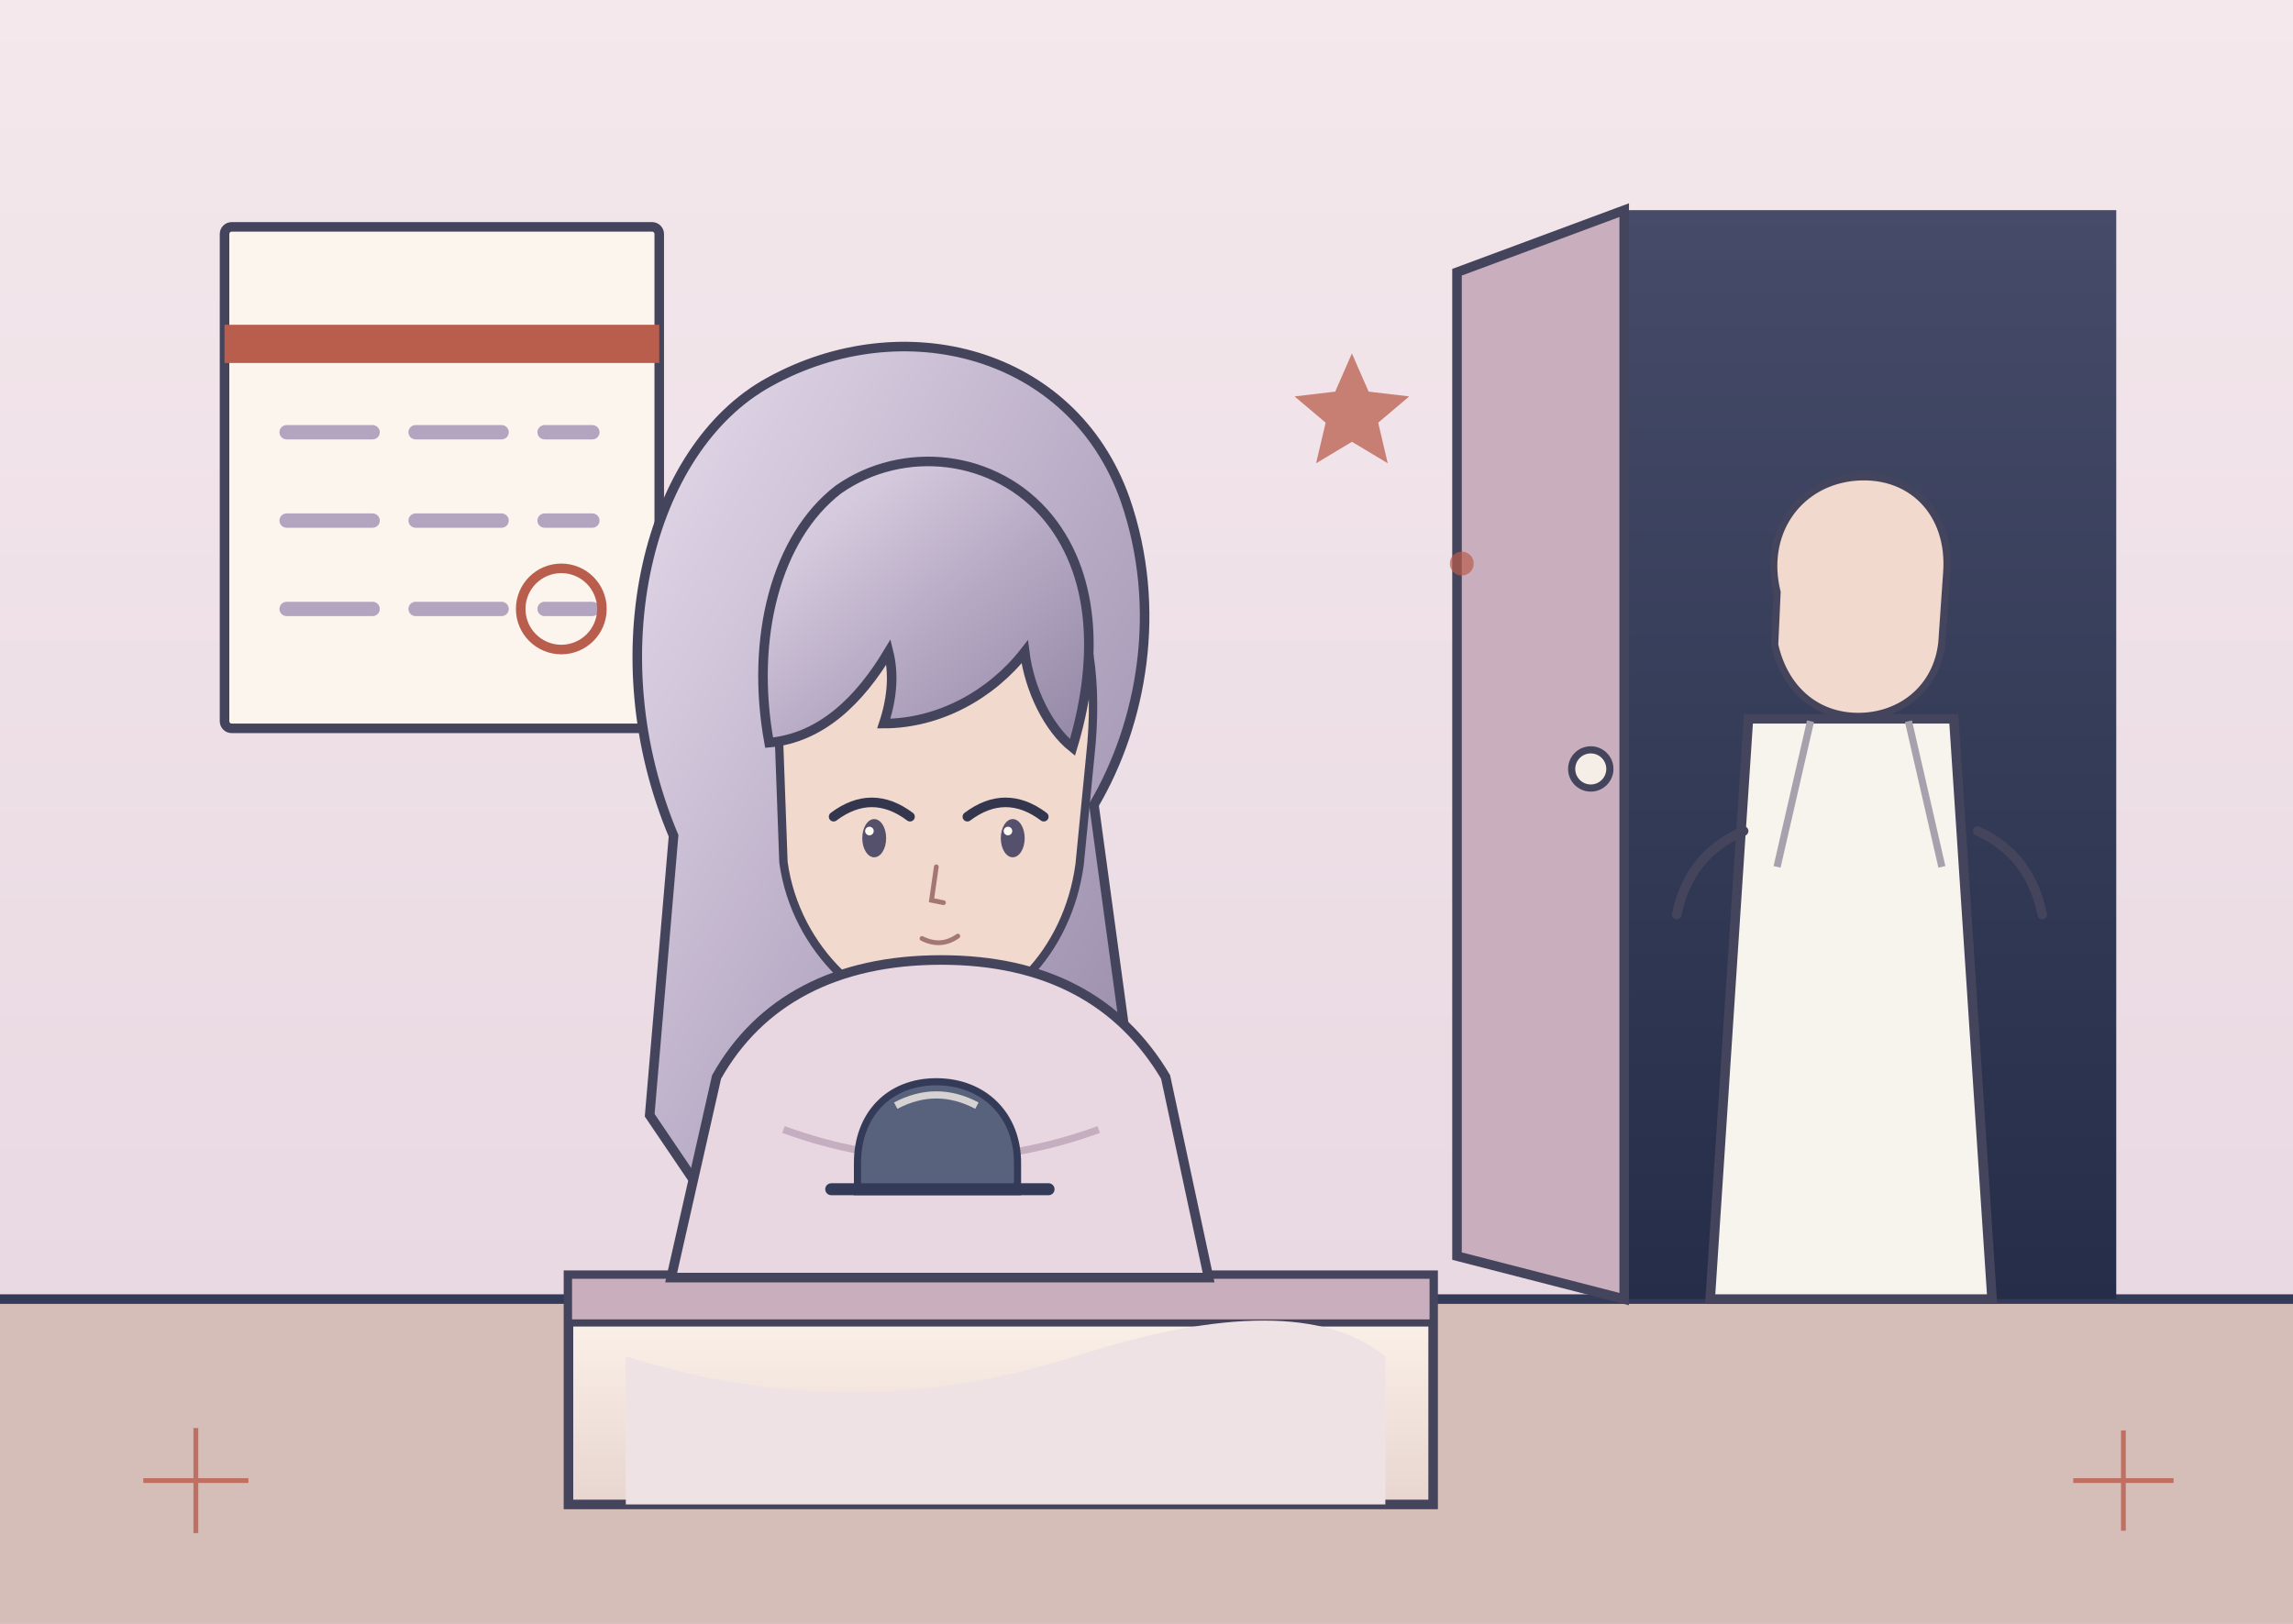
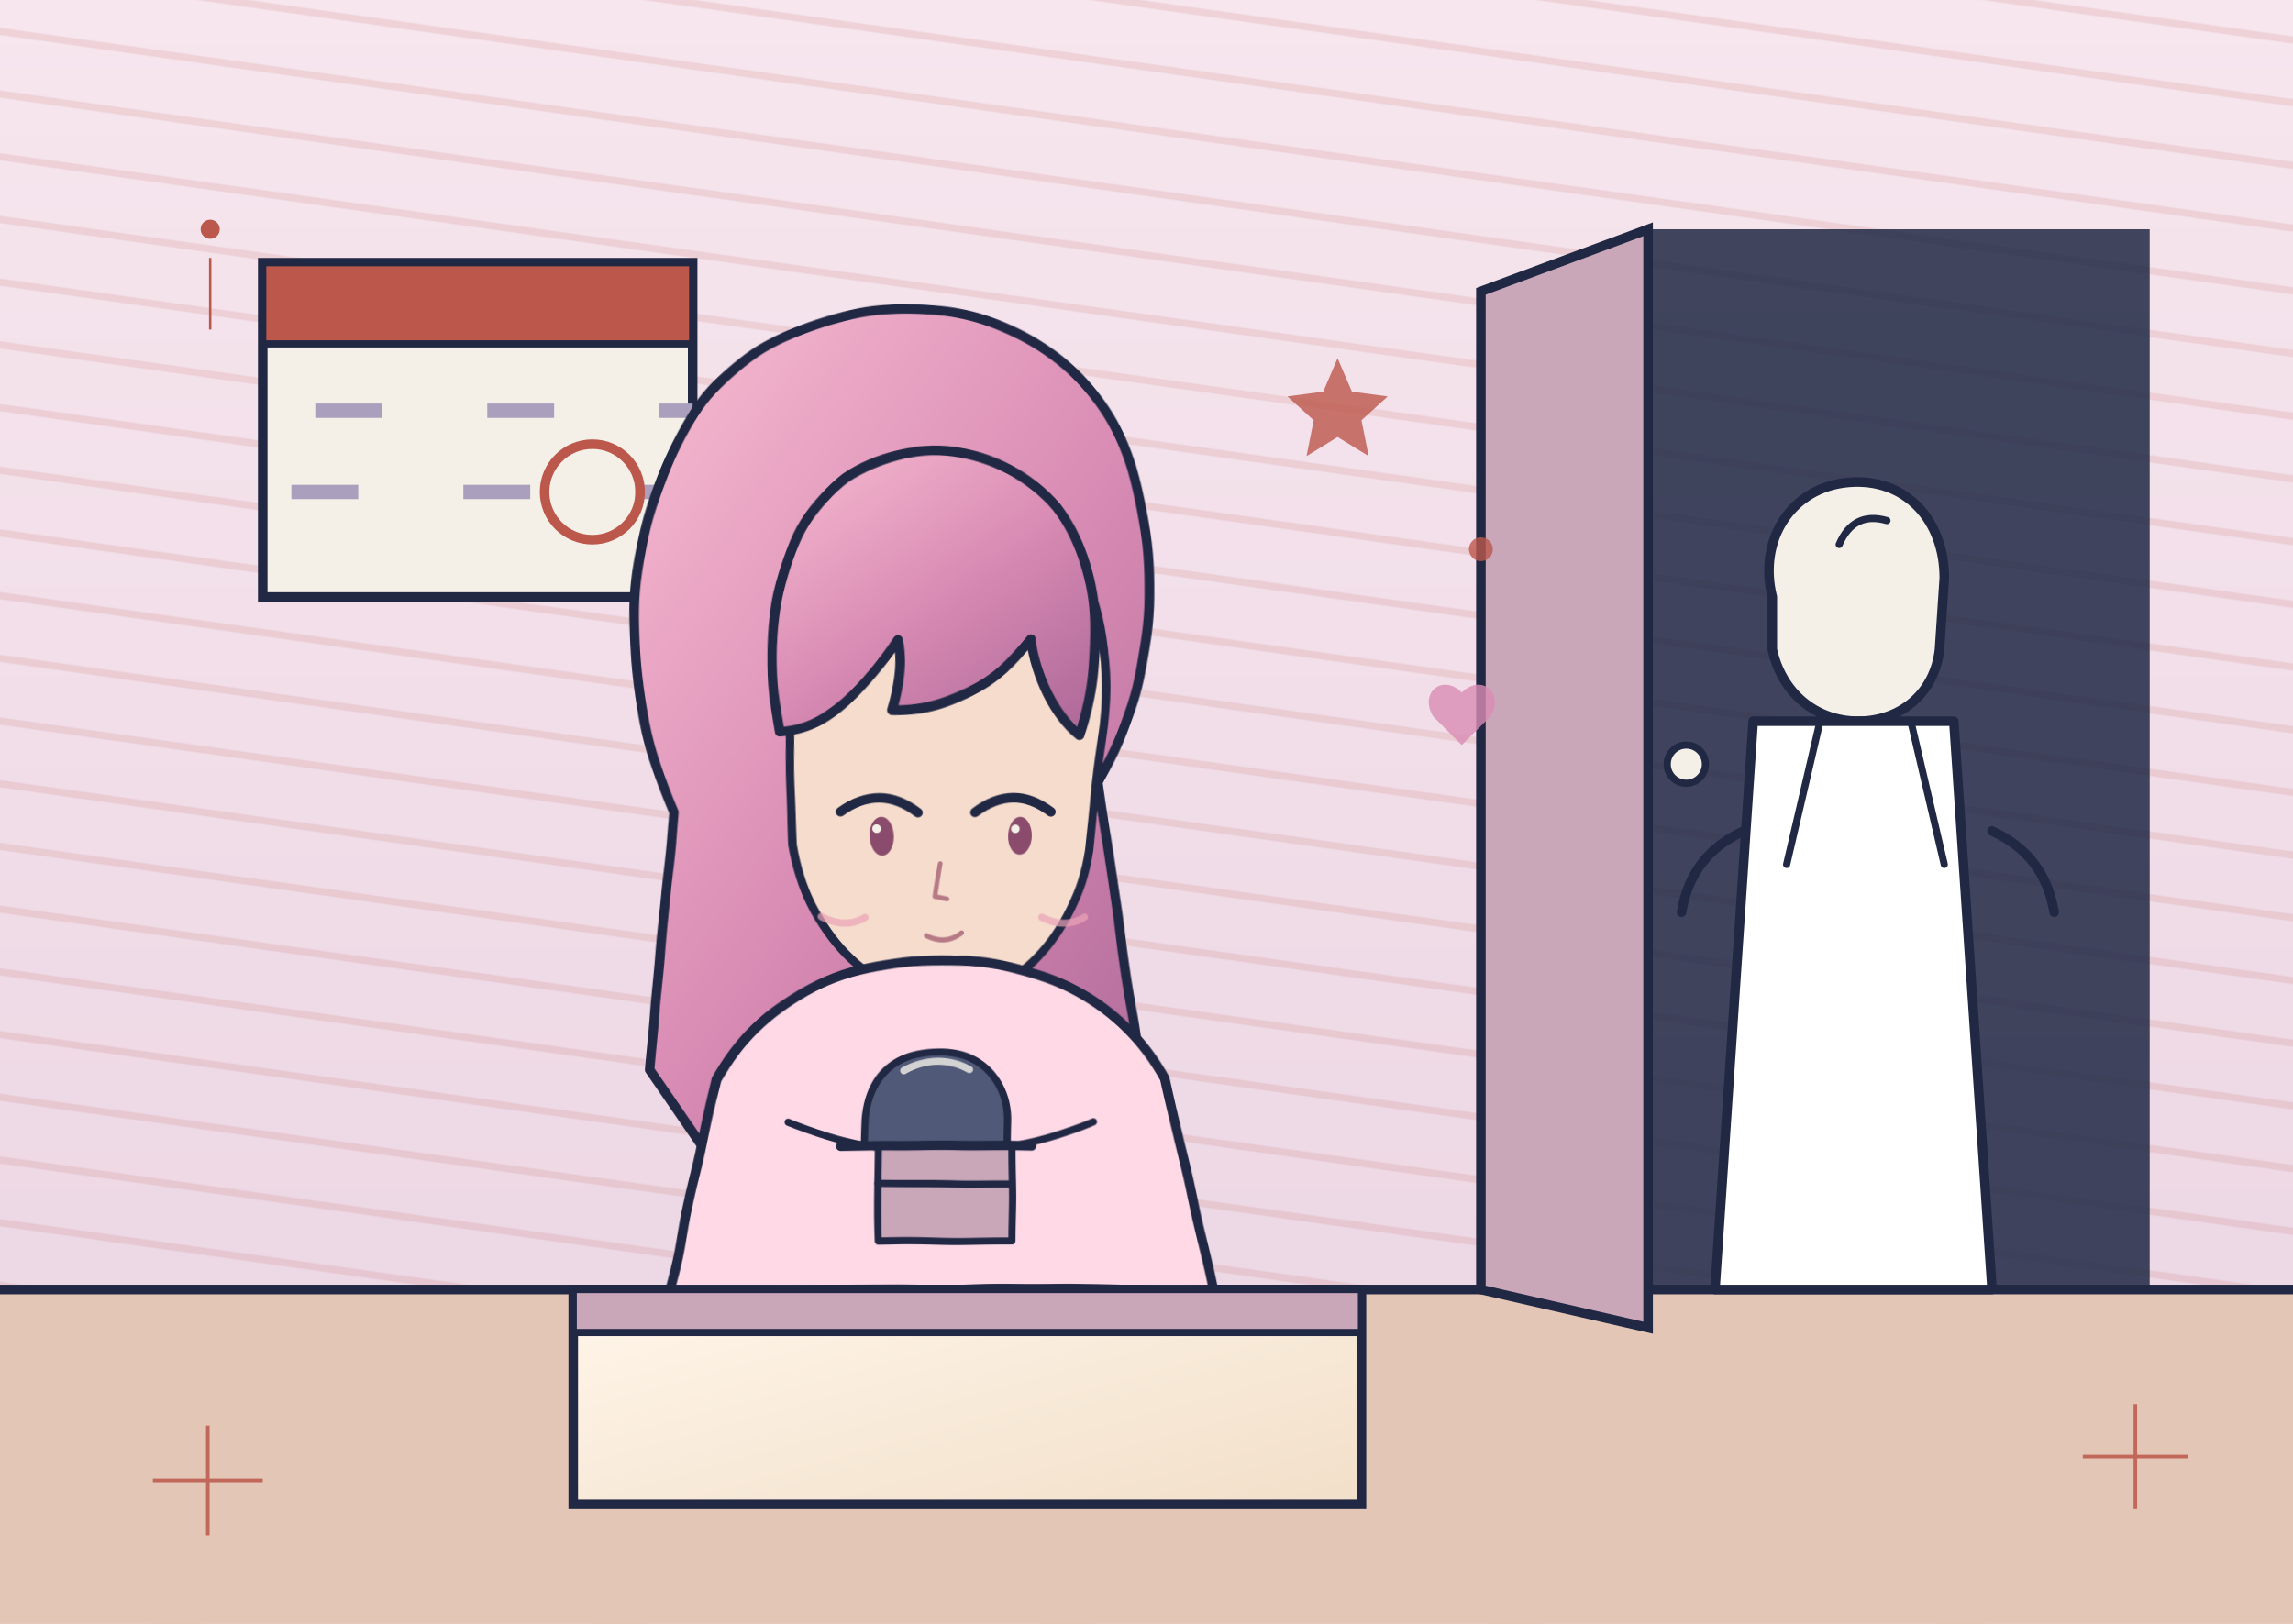
- <svg xmlns="http://www.w3.org/2000/svg" viewBox="0 0 960 680" preserveAspectRatio="xMidYMid meet" role="img" aria-labelledby="title desc">
+ <svg xmlns="http://www.w3.org/2000/svg" viewBox="0 0 960 680" role="img" aria-labelledby="title desc">
  <defs>
-     <linearGradient id="wall" x2="0" y2="1">
-       <stop stop-color="#f4e8ec" />
-       <stop offset="1" stop-color="#e6d5e0" />
+     <linearGradient id="candyWall" x2="0" y2="1">
+       <stop stop-color="#f7e6ee" />
+       <stop offset="1" stop-color="#ead4e2" />
    </linearGradient>
-     <linearGradient id="hair" x1="0" y1="0" x2="1" y2="1">
-       <stop stop-color="#e7ddec" />
-       <stop offset=".55" stop-color="#b6a9c4" />
-       <stop offset="1" stop-color="#9186a4" />
+     <linearGradient id="candyHair" x1=".1" y1="0" x2=".9" y2="1">
+       <stop stop-color="#f5b8cf" />
+       <stop offset=".5" stop-color="#d98cb4" />
+       <stop offset="1" stop-color="#b06a9a" />
    </linearGradient>
-     <linearGradient id="blanket" x2="0" y2="1">
-       <stop stop-color="#fff7ed" />
-       <stop offset="1" stop-color="#e8d5d0" />
+     <linearGradient id="candyBed" x1="0" y1="0" x2="1" y2="1">
+       <stop stop-color="#fff6ea" />
+       <stop offset="1" stop-color="#f2dfc9" />
    </linearGradient>
-     <linearGradient id="doorway" x2="0" y2="1">
-       <stop stop-color="#454b68" />
-       <stop offset="1" stop-color="#252d48" />
-     </linearGradient>
+     <pattern id="candyStripes" width="26" height="26" patternUnits="userSpaceOnUse" patternTransform="rotate(8)">
+       <rect width="26" height="26" fill="none" />
+       <path d="M0 13h26" stroke="#bb574b" stroke-width="3" opacity=".14" />
+     </pattern>
+     <filter id="candyPaper" x="-10%" y="-10%" width="120%" height="120%">
+       <feTurbulence type="fractalNoise" baseFrequency=".02" numOctaves="2" seed="21" result="n" />
+       <feDisplacementMap in="SourceGraphic" in2="n" scale="2.2" />
+     </filter>
  </defs>
-   <rect width="960" height="680" fill="url(#wall)" />
-   <path d="M0 544h960v136H0z" fill="#d5bdb8" />
-   <path d="M0 544h960" stroke="#343b58" stroke-width="4" />
-   <rect x="94" y="95" width="182" height="210" rx="3" fill="#fbf5ed" stroke="#45445d" stroke-width="4" />
-   <path d="M94 144h182" stroke="#b95d4d" stroke-width="16" />
-   <path d="M120 181h36m18 0h36m18 0h20M120 218h36m18 0h36m18 0h20M120 255h36m18 0h36m18 0h20" stroke="#b3a5bf" stroke-width="6" stroke-linecap="round" />
-   <circle cx="235" cy="255" r="17" fill="none" stroke="#b95d4d" stroke-width="4" />
-   <rect x="680" y="88" width="206" height="456" fill="url(#doorway)" />
-   <path d="M680 88l-70 26v412l70 18z" fill="#c9afbd" stroke="#45445d" stroke-width="4" />
-   <circle cx="666" cy="322" r="8" fill="#f5eee7" stroke="#45445d" stroke-width="3" />
-   <path d="M744 248c-6-24 8-45 31-48 25-3 42 15 40 40l-2 29c-2 19-17 31-35 31s-31-12-35-30z" fill="#f1d9cd" stroke="#45445d" stroke-width="3" />
-   <path d="M732 301h86l16 243H716z" fill="#f7f3ed" stroke="#45445d" stroke-width="4" />
-   <path d="M758 302l-14 61m55-61 14 61" fill="none" stroke="#a7a0ad" stroke-width="3" />
-   <path d="M730 348q-23 10-28 35m126-35q22 10 27 35" fill="none" stroke="#45445d" stroke-width="4" stroke-linecap="round" />
-   <path d="M238 534h362v96H238z" fill="url(#blanket)" stroke="#45445d" stroke-width="4" />
-   <path d="M238 534h362v20H238z" fill="#c9afbd" stroke="#45445d" stroke-width="3" />
-   <path d="M262 568q95 30 188 0t130 0v62H262z" fill="#eee2e4" />
-   <path d="M282 350c-32-76-11-162 40-190 56-31 127-13 149 49 16 46 7 94-13 128l17 125-59 70H316l-44-65z" fill="url(#hair)" stroke="#45445d" stroke-width="4" />
-   <path d="M326 306c0-58 25-91 67-91 44 0 69 34 64 96l-5 51c-5 37-32 64-60 64s-59-28-64-65z" fill="#f1d9cd" stroke="#45445d" stroke-width="3.5" />
-   <path d="M322 311c-8-44 3-86 29-106 27-19 66-15 88 12 21 26 20 63 10 96-10-8-18-24-20-40-14 18-36 30-59 30 4-12 4-22 2-30-12 20-28 36-50 38z" fill="url(#hair)" stroke="#45445d" stroke-width="4" />
-   <path d="M349 342q16-12 32 0m24 0q16-12 32 0" fill="none" stroke="#34364e" stroke-width="4" stroke-linecap="round" />
-   <ellipse cx="366" cy="351" rx="5" ry="8" fill="#55506c" />
-   <ellipse cx="424" cy="351" rx="5" ry="8" fill="#55506c" />
-   <circle cx="364" cy="348" r="1.8" fill="#fffaf4" />
-   <circle cx="422" cy="348" r="1.8" fill="#fffaf4" />
-   <path d="M392 363l-2 14 5 1m-9 15q8 4 15-1" fill="none" stroke="#a47776" stroke-width="2" stroke-linecap="round" />
-   <path d="M300 451c18-32 50-49 94-49s75 17 94 49l18 84H281z" fill="#e8d6e0" stroke="#45445d" stroke-width="4" />
-   <path d="M328 473q66 24 132 0" fill="none" stroke="#c4aebf" stroke-width="3" />
-   <path d="M359 487c0-20 13-34 33-34s34 14 34 34v12h-67z" fill="#59627d" stroke="#343b58" stroke-width="3" />
-   <path d="M348 498h91" stroke="#343b58" stroke-width="5" stroke-linecap="round" />
-   <path d="M375 463q17-9 34 0" fill="none" stroke="#f5eee7" stroke-width="3" opacity=".8" />
-   <path d="M566 148l7 16 17 2-13 11 4 17-15-9-15 9 4-17-13-11 17-2z" fill="#b95d4d" opacity=".75" />
-   <circle cx="612" cy="236" r="5" fill="#b95d4d" opacity=".7" />
-   <path d="M60 620h44m-22-22v44M868 620h42m-21-21v42" fill="none" stroke="#b95d4d" stroke-width="2" opacity=".8" />
+   <rect width="960" height="680" fill="url(#candyWall)" />
+   <rect width="960" height="680" fill="url(#candyStripes)" />
+   <path d="M0 540h960v140H0z" fill="#e3c6b6" />
+   <path d="M0 540h960" stroke="#202844" stroke-width="4" />
+   <path d="M690 96h210v444H690z" fill="#202844" opacity=".85" />
+   <path d="M690 96l-70 26v418l70 16z" fill="#caa6b9" stroke="#202844" stroke-width="4" />
+   <circle cx="706" cy="320" r="8" fill="#f4f0e8" stroke="#202844" stroke-width="3" />
+   <g stroke="#202844" stroke-linecap="round" stroke-linejoin="round">
+     <path d="M742 250c-6-24 8-46 32-48s40 16 40 40l-2 30c-2 18-16 30-34 30s-32-12-36-30z" fill="#f4f0e8" stroke-width="4" />
+     <path d="M734 302h84l16 238h-116z" fill="#fff" stroke-width="4" />
+     <path d="M762 302l-14 60m52-60l14 60" fill="none" stroke-width="3" />
+     <path d="M730 348q-22 10-26 34m130-34q22 10 26 34" fill="none" stroke-width="4" />
+     <path d="M770 228q6-14 20-10" fill="none" stroke-width="3" />
+   </g>
+   <g stroke="#202844">
+     <path d="M110 110h180v140H110z" fill="#f4f0e8" stroke-width="4" />
+     <path d="M110 110h180v34H110z" fill="#bb574b" stroke-width="3" />
+     <path d="M132 172h28m44 0h28m44 0h14m-168 34h28m44 0h28m44 0h14" stroke="#aaa0bd" stroke-width="6" />
+     <circle cx="248" cy="206" r="20" fill="none" stroke="#bb574b" stroke-width="4" />
+   </g>
+   <g filter="url(#candyPaper)" stroke="#202844" stroke-linecap="round" stroke-linejoin="round">
+     <path d="M282 340c-34-78-12-168 40-196 58-32 132-12 152 52 14 48 6 96-14 132l18 122-60 62H316l-44-64z" fill="url(#candyHair)" stroke-width="4" />
+     <path d="M330 300c0-58 26-92 68-92 44 0 70 34 64 96l-6 52c-6 36-32 62-60 62-32 0-58-28-64-64z" fill="#f6dccd" stroke-width="3.5" />
+     <path d="M326 306c-8-42 2-86 28-106 26-18 66-14 88 12 20 26 20 62 10 96-10-8-18-24-20-40-14 18-36 30-58 30 4-12 4-22 2-30-12 20-28 36-50 38z" fill="url(#candyHair)" stroke-width="4" />
+     <path d="M352 340q16-12 32 0m24 0q16-12 32 0" fill="none" stroke="#202844" stroke-width="4" />
+     <ellipse cx="369" cy="350" rx="5" ry="8" fill="#8a4b6c" stroke="none" />
+     <ellipse cx="427" cy="350" rx="5" ry="8" fill="#8a4b6c" stroke="none" />
+     <circle cx="367" cy="347" r="1.8" fill="#f4f0e8" stroke="none" />
+     <circle cx="425" cy="347" r="1.8" fill="#f4f0e8" stroke="none" />
+     <path d="M394 362l-2 14 5 1m-9 15q8 4 15-1" fill="none" stroke="#b57a86" stroke-width="2" />
+     <path d="M344 384q10 5 18 0m74 0q10 5 18 0" fill="none" stroke="#eba3b6" stroke-width="3" opacity=".7" />
+     <path d="M300 452c18-32 50-50 94-50s76 18 94 50l20 88H280z" fill="#ffd9e6" stroke-width="4" />
+     <path d="M330 470q64 26 128 0" fill="none" stroke-width="3" />
+     <path d="M368 480h56v40h-56z" fill="#caa6b9" stroke-width="3" />
+     <path d="M368 496h56" stroke-width="3" />
+     <path d="M362 470c0-18 12-30 30-30s30 12 30 30v10h-60z" fill="#515979" stroke-width="3" />
+     <path d="M352 480h80" stroke-width="4" />
+     <path d="M378 448q14-8 28 0" fill="none" stroke="#f4f0e8" stroke-width="3" opacity=".8" />
+   </g>
+   <path d="M240 540h330v90H240z" fill="url(#candyBed)" stroke="#202844" stroke-width="4" />
+   <path d="M240 540h330v18H240z" fill="#caa6b9" stroke="#202844" stroke-width="3" />
+   <g fill="#bb574b" opacity=".8">
+     <path d="M560 150l6 14 15 2-11 10 3 15-13-8-13 8 3-15-11-10 15-2z" />
+     <circle cx="620" cy="230" r="5" />
+     <path d="M600 300c-6-10 4-18 12-10 8-8 18 0 12 10l-12 12z" fill="#d98cb4" />
+   </g>
+   <path d="M64 620h46M87 597v46M872 610h44M894 588v44" stroke="#bb574b" stroke-width="1.5" opacity=".85" />
+   <circle cx="88" cy="96" r="4" fill="#bb574b" />
+   <path d="M88 108v30" stroke="#bb574b" />
</svg>
